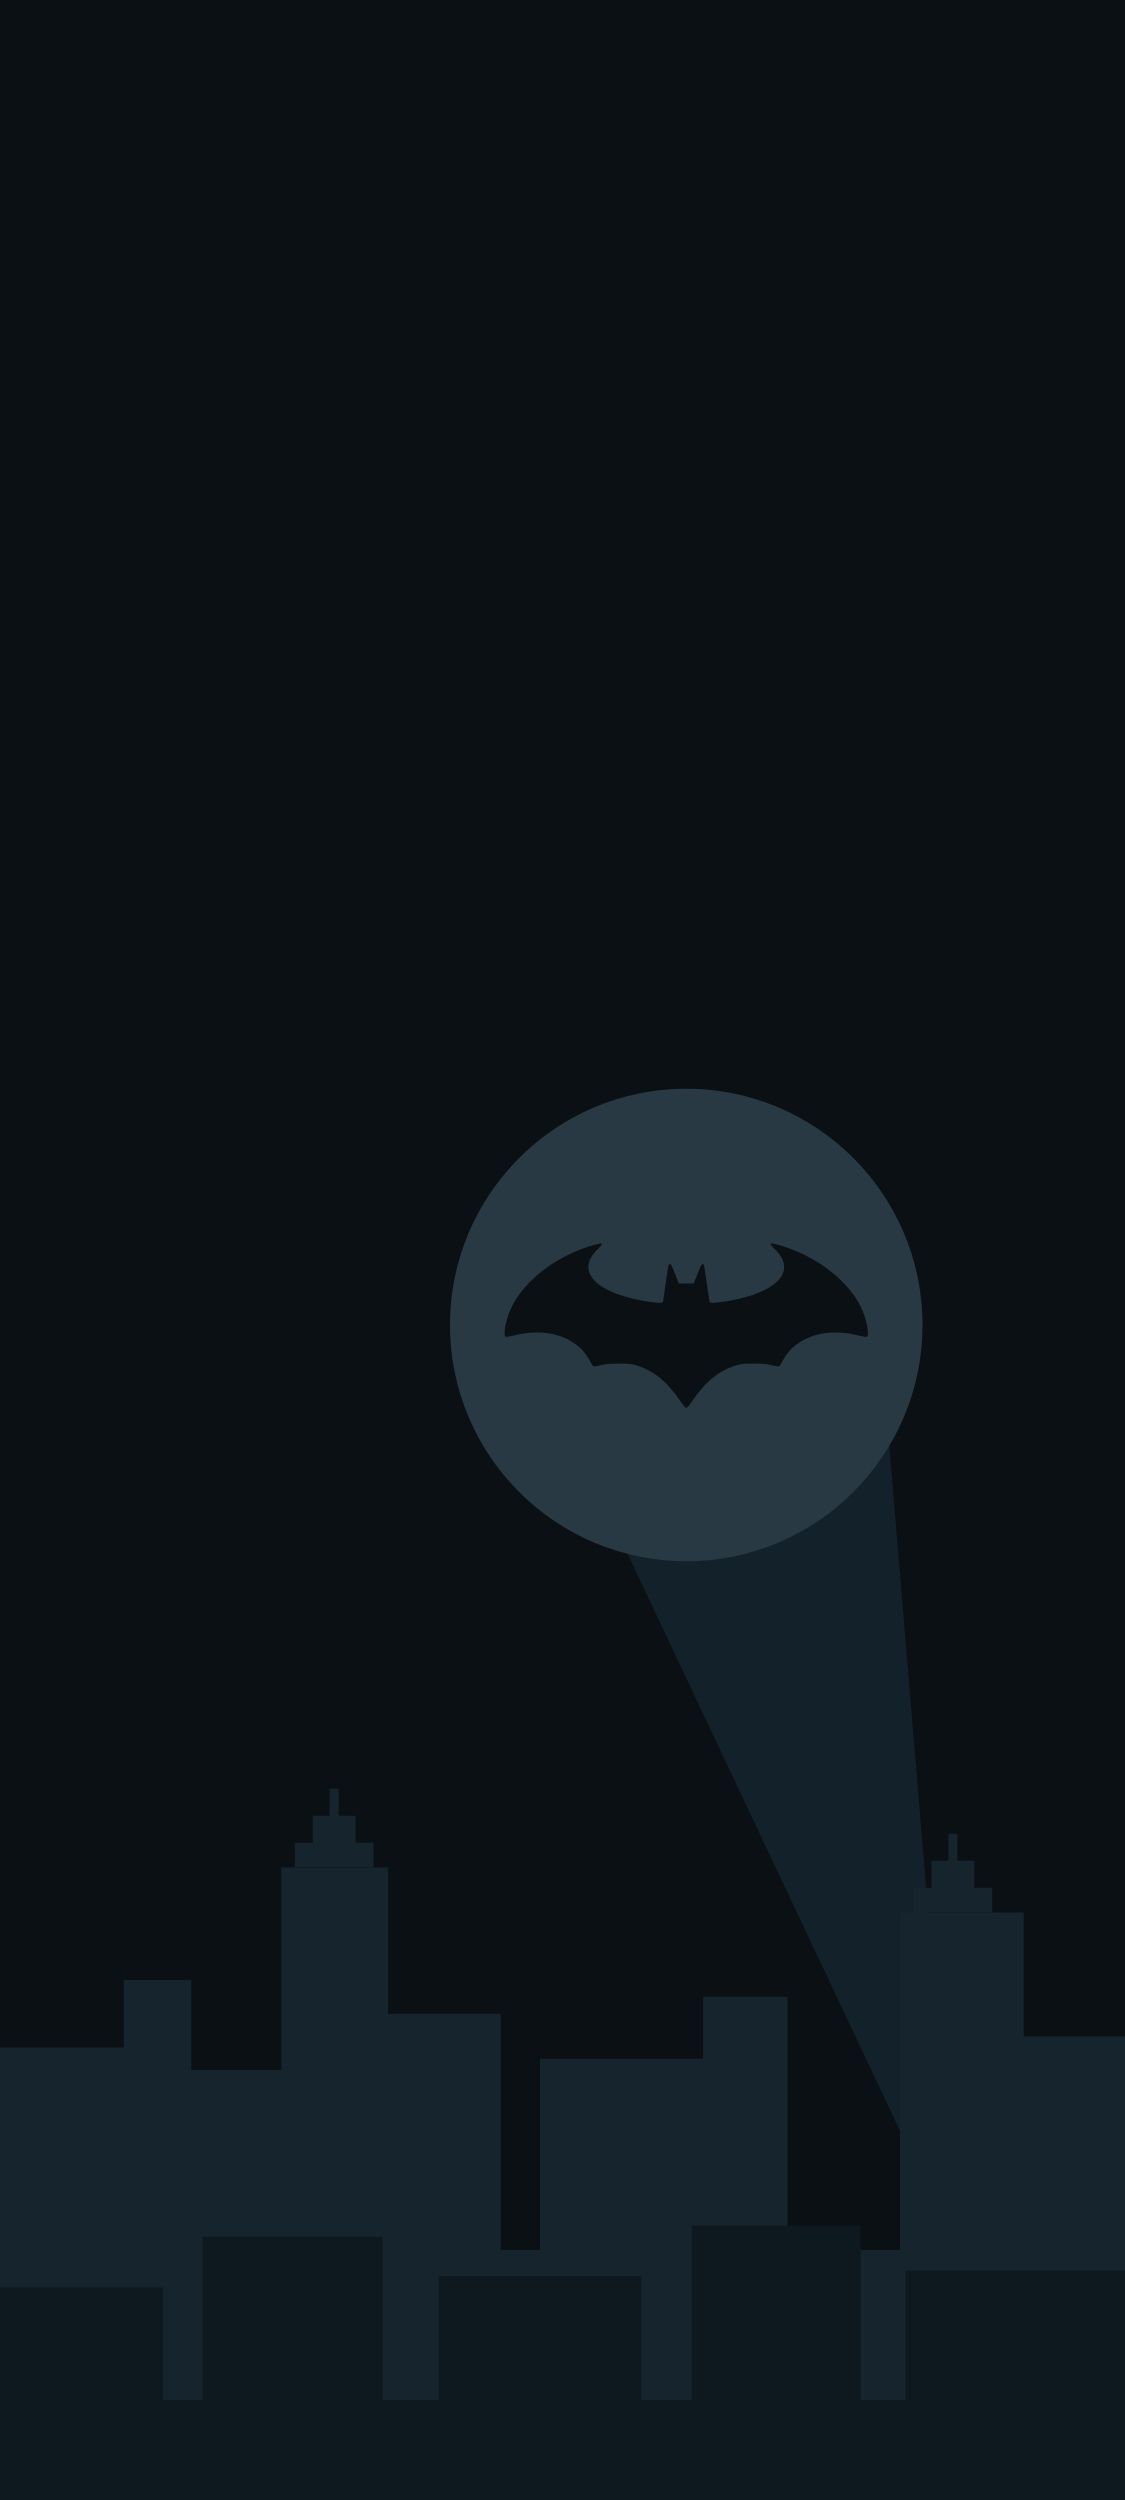
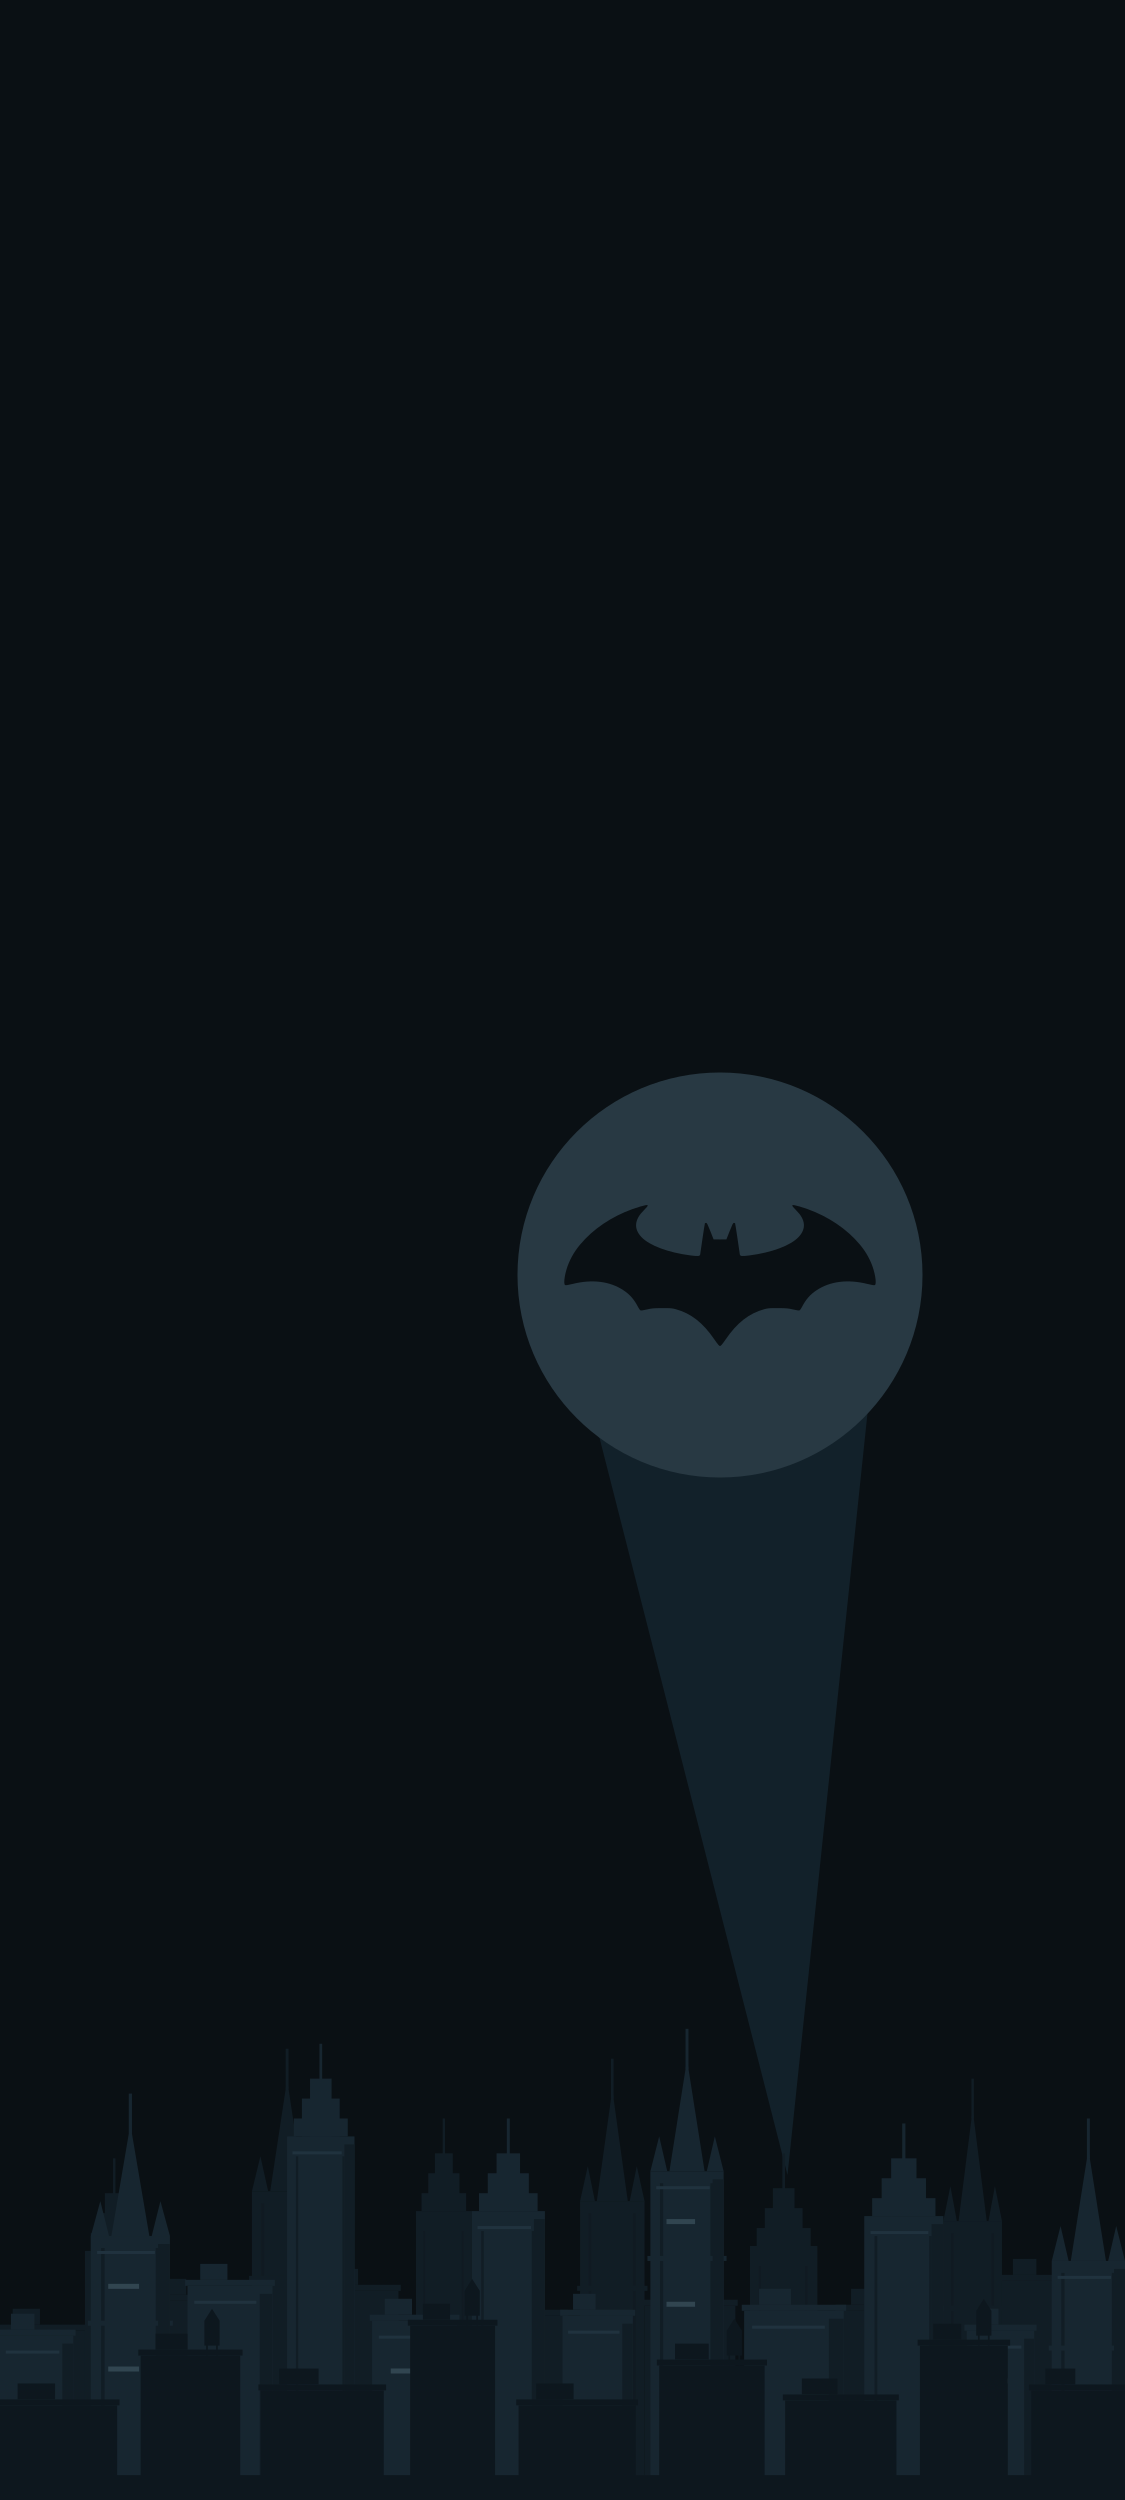
<svg xmlns="http://www.w3.org/2000/svg" width="1440" height="3200" viewBox="0 0 1000 2222.22">
  <rect width="1000" height="2222.22" fill="#0A1014" />
-   <path d="M850 2000L442 1135.78L778 1135.78Z" fill="#12212A" />
-   <circle cx="610" cy="1177.778" r="210" fill="#283943" />
-   <path d="M 610.00 1140.90 L 616.64 1140.87 L 619.99 1132.34 C 622.69 1125.47 623.57 1123.74 624.35 1123.74 C 624.91 1123.74 625.49 1123.94 625.66 1124.17 C 625.82 1124.43 626.89 1131.52 628.16 1139.99 C 629.33 1148.42 630.47 1155.87 630.57 1156.52 C 631.03 1158.31 632.59 1158.48 640.37 1157.50 C 663.64 1154.54 683.30 1147.18 691.57 1138.33 C 699.61 1129.73 698.76 1120.33 689.06 1110.76 C 682.91 1104.61 683.37 1104.12 692.48 1106.72 C 714.58 1113.10 734.99 1125.08 749.67 1140.25 C 757.78 1148.68 762.69 1155.81 766.76 1165.28 C 770.63 1174.20 772.75 1186.83 770.70 1188.16 C 769.98 1188.62 768.00 1188.29 762.82 1187.05 C 742.45 1181.98 724.09 1184.29 709.99 1193.69 C 703.45 1197.99 698.86 1203.36 694.92 1211.08 C 694.14 1212.64 693.07 1214.10 692.58 1214.43 C 691.93 1214.75 689.85 1214.49 685.94 1213.55 C 680.99 1212.38 678.97 1212.15 670.28 1212.12 C 661.53 1212.05 659.74 1212.22 655.93 1213.22 C 640.04 1217.62 627.71 1227.22 615.79 1244.67 C 611.99 1250.23 610.75 1251.44 610.00 1251.44 C 609.25 1251.44 608.01 1250.23 604.21 1244.67 C 592.29 1227.22 579.96 1217.62 564.07 1213.22 C 560.26 1212.22 558.47 1212.05 549.72 1212.12 C 541.03 1212.15 539.01 1212.38 534.06 1213.55 C 530.15 1214.49 528.07 1214.75 527.42 1214.43 C 526.93 1214.10 525.86 1212.64 525.08 1211.08 C 521.14 1203.36 516.55 1197.99 510.01 1193.69 C 495.91 1184.29 477.55 1181.98 457.18 1187.05 C 452.00 1188.29 450.02 1188.62 449.30 1188.16 C 447.25 1186.83 449.37 1174.20 453.24 1165.28 C 457.31 1155.81 462.22 1148.68 470.33 1140.25 C 485.01 1125.08 505.42 1113.10 527.52 1106.72 C 536.63 1104.12 537.09 1104.61 530.94 1110.76 C 521.24 1120.33 520.39 1129.73 528.43 1138.33 C 536.70 1147.18 556.36 1154.54 579.63 1157.50 C 587.41 1158.48 588.97 1158.31 589.43 1156.52 C 589.53 1155.87 590.67 1148.42 591.84 1139.99 C 593.11 1131.52 594.18 1124.43 594.34 1124.17 C 594.51 1123.94 595.09 1123.74 595.65 1123.74 C 596.43 1123.74 597.31 1125.47 600.01 1132.34 L 603.36 1140.87 Z" fill="#0A1014" />
-   <polygon points="0,2222.22 0,2000 0,2000 0,1820 110,1820 110,2000 110,2000 110,1760 170,1760 170,2000 170,2000 170,1840 250,1840 250,2000 250,2000 250,1660 345,1660 345,2000 345,2000 345,1790 445,1790 445,2000 480,2000 480,1830 625,1830 625,2000 625,2000 625,1775 700,1775 700,2000 800,2000 800,1700 910,1700 910,2000 910,2000 910,1810 1000,1810 1000,2000 1000,2000 1000,2222.22" fill="#16242D" />
-   <polygon points="262,1660 262,1638 278,1638 278,1614 293,1614 293,1590 301,1590 301,1614 316,1614 316,1638 332,1638 332,1660" fill="#16242D" />
-   <polygon points="812,1700 812,1678 828,1678 828,1654 843,1654 843,1630 851,1630 851,1654 866,1654 866,1678 882,1678 882,1700" fill="#16242D" />
-   <polygon points="0,2222.22 0,2133.33 0,2133.33 0,2033.33 145,2033.33 145,2133.33 180,2133.33 180,1988.33 340,1988.33 340,2133.33 390,2133.33 390,2023.33 570,2023.33 570,2133.33 615,2133.33 615,1978.33 765,1978.33 765,2133.33 805,2133.33 805,2018.33 1000,2018.33 1000,2133.33 1000,2133.33 1000,2222.22" fill="#0E181F" />
+   <path d="M700 1933.33L496 1133.33L784 1133.33Z" fill="#12212A" />
+   <circle cx="640.0" cy="1133.333" r="180.0" fill="#283943" />
+   <path d="M 640.00 1101.72 L 645.69 1101.69 L 648.57 1094.38 C 650.88 1088.50 651.63 1087.02 652.30 1087.02 C 652.78 1087.02 653.28 1087.19 653.42 1087.38 C 653.56 1087.61 654.48 1093.69 655.57 1100.94 C 656.57 1108.17 657.55 1114.56 657.63 1115.11 C 658.02 1116.65 659.36 1116.79 666.03 1115.95 C 685.98 1113.41 702.83 1107.11 709.92 1099.52 C 716.81 1092.15 716.08 1084.09 707.77 1075.89 C 702.50 1070.61 702.89 1070.20 710.70 1072.43 C 729.64 1077.90 747.14 1088.16 759.72 1101.16 C 766.67 1108.39 770.88 1114.50 774.37 1122.62 C 777.69 1130.26 779.50 1141.09 777.74 1142.23 C 777.13 1142.62 775.43 1142.35 770.99 1141.28 C 753.53 1136.93 737.79 1138.91 725.71 1146.98 C 720.10 1150.66 716.17 1155.26 712.79 1161.88 C 712.12 1163.21 711.20 1164.47 710.78 1164.75 C 710.22 1165.03 708.44 1164.80 705.09 1164.00 C 700.85 1162.99 699.12 1162.80 691.67 1162.77 C 684.17 1162.71 682.63 1162.85 679.37 1163.72 C 665.75 1167.48 655.18 1175.71 644.97 1190.67 C 641.70 1195.44 640.64 1196.47 640.00 1196.47 C 639.36 1196.47 638.30 1195.44 635.03 1190.67 C 624.82 1175.71 614.25 1167.48 600.63 1163.72 C 597.37 1162.85 595.83 1162.71 588.33 1162.77 C 580.88 1162.80 579.15 1162.99 574.91 1164.00 C 571.56 1164.80 569.78 1165.03 569.22 1164.75 C 568.80 1164.47 567.88 1163.21 567.21 1161.88 C 563.83 1155.26 559.90 1150.66 554.29 1146.98 C 542.21 1138.91 526.47 1136.93 509.01 1141.28 C 504.57 1142.35 502.87 1142.62 502.26 1142.23 C 500.50 1141.09 502.31 1130.26 505.63 1122.62 C 509.12 1114.50 513.33 1108.39 520.28 1101.16 C 532.86 1088.16 550.36 1077.90 569.30 1072.43 C 577.11 1070.20 577.50 1070.61 572.23 1075.89 C 563.92 1084.09 563.19 1092.15 570.08 1099.52 C 577.17 1107.11 594.02 1113.41 613.97 1115.95 C 620.64 1116.79 621.98 1116.65 622.37 1115.11 C 622.45 1114.56 623.43 1108.17 624.43 1100.94 C 625.52 1093.69 626.44 1087.61 626.58 1087.38 C 626.72 1087.19 627.22 1087.02 627.70 1087.02 C 628.37 1087.02 629.12 1088.50 631.43 1094.38 L 634.31 1101.69 Z" fill="#0A1014" />
+   <g transform="translate(0 2222.22) scale(0.520833 0.885417)">
+     <rect x="0" y="-25" width="1920" height="25" fill="#111D25" />
+     <rect x="0" y="-170" width="145" height="170" fill="#111D25" />
+     <rect x="-4" y="-176" width="153" height="6" fill="#111D25" />
+     <rect x="21.75" y="-192" width="46.4" height="16" fill="#111D25" />
+     <rect x="145" y="-250" width="100" height="250" fill="#111D25" />
+     <rect x="155" y="-268" width="80" height="18" fill="#111D25" />
+     <rect x="167" y="-288" width="56" height="38" fill="#111D25" />
+     <rect x="179" y="-308" width="32" height="58" fill="#111D25" />
+     <rect x="193" y="-343" width="4" height="40" fill="#111D25" />
+     <rect x="158" y="-230" width="3.5" height="230" fill="#101A22" />
+     <rect x="227" y="-230" width="3.5" height="230" fill="#101A22" />
+     <rect x="245" y="-200" width="155" height="200" fill="#111D25" />
+     <rect x="241" y="-206" width="163" height="6" fill="#111D25" />
+     <rect x="268.25" y="-222" width="49.6" height="16" fill="#111D25" />
+     <rect x="430" y="-310" width="120" height="310" fill="#111D25" />
+     <path d="M430 -310L444.4 -345L457.6 -310H522.4L535.6 -345L550 -310ZM461.2 -310L490 -422L518.8 -310Z" fill="#111D25" />
+     <rect x="487.6" y="-453" width="4.8" height="40" fill="#111D25" />
+     <rect x="445.6" y="-298" width="5.4" height="298" fill="#101A22" />
+     <rect x="528.4" y="-298" width="5.4" height="298" fill="#101A22" />
+     <rect x="425" y="-225" width="130" height="5" fill="#111D25" />
+     <rect x="550" y="-210" width="130" height="210" fill="#111D25" />
+     <rect x="546" y="-216" width="138" height="6" fill="#111D25" />
+     <rect x="569.5" y="-232" width="41.6" height="16" fill="#111D25" />
+     <rect x="710" y="-290" width="95" height="290" fill="#111D25" />
+     <rect x="719.5" y="-308" width="76" height="18" fill="#111D25" />
+     <rect x="730.9" y="-328" width="53.2" height="38" fill="#111D25" />
+     <rect x="742.3" y="-348" width="30.4" height="58" fill="#111D25" />
+     <rect x="755.6" y="-383" width="3.8" height="40" fill="#111D25" />
+     <rect x="722.35" y="-270" width="3.325" height="270" fill="#101A22" />
+     <rect x="787.9" y="-270" width="3.325" height="270" fill="#101A22" />
+     <rect x="805" y="-185" width="160" height="185" fill="#111D25" />
+     <rect x="801" y="-191" width="168" height="6" fill="#111D25" />
+     <rect x="829" y="-207" width="51.2" height="16" fill="#111D25" />
+     <rect x="990" y="-300" width="110" height="300" fill="#111D25" />
+     <path d="M990 -300L1003.2 -335L1015.3 -300H1074.7L1086.8 -335L1100 -300ZM1018.6 -300L1045 -412L1071.4 -300Z" fill="#111D25" />
+     <rect x="1042.8" y="-443" width="4.4" height="40" fill="#111D25" />
+     <rect x="1004.3" y="-288" width="4.95" height="288" fill="#101A22" />
+     <rect x="1080.2" y="-288" width="4.95" height="288" fill="#101A22" />
+     <rect x="985" y="-215" width="120" height="5" fill="#111D25" />
+     <rect x="1100" y="-195" width="155" height="195" fill="#111D25" />
+     <rect x="1096" y="-201" width="163" height="6" fill="#111D25" />
+     <rect x="1123.25" y="-217" width="49.6" height="16" fill="#111D25" />
+     <rect x="1280" y="-255" width="115" height="255" fill="#111D25" />
+     <rect x="1291.5" y="-273" width="92" height="18" fill="#111D25" />
+     <rect x="1305.3" y="-293" width="64.4" height="38" fill="#111D25" />
+     <rect x="1319.1" y="-313" width="36.8" height="58" fill="#111D25" />
+     <rect x="1335.2" y="-348" width="4.6" height="40" fill="#111D25" />
+     <rect x="1294.95" y="-235" width="4.025" height="235" fill="#101A22" />
+     <rect x="1374.3" y="-235" width="4.025" height="235" fill="#101A22" />
+     <rect x="1430" y="-190" width="150" height="190" fill="#111D25" />
+     <rect x="1426" y="-196" width="158" height="6" fill="#111D25" />
+     <rect x="1452.5" y="-212" width="48" height="16" fill="#111D25" />
+     <rect x="1610" y="-280" width="100" height="280" fill="#111D25" />
+     <path d="M1610 -280L1622 -315L1633 -280H1687L1698 -315L1710 -280ZM1636 -280L1660 -392L1684 -280Z" fill="#111D25" />
+     <rect x="1658" y="-423" width="4" height="40" fill="#111D25" />
+     <rect x="1623" y="-268" width="4.5" height="268" fill="#101A22" />
+     <rect x="1692" y="-268" width="4.5" height="268" fill="#101A22" />
+     <rect x="1605" y="-195" width="110" height="5" fill="#111D25" />
+     <rect x="1710" y="-220" width="125" height="220" fill="#111D25" />
+     <rect x="1706" y="-226" width="133" height="6" fill="#111D25" />
+     <rect x="1728.75" y="-242" width="40" height="16" fill="#111D25" />
+     <rect x="1835" y="-175" width="85" height="175" fill="#111D25" />
+     <rect x="1831" y="-181" width="93" height="6" fill="#111D25" />
+     <rect x="1847.75" y="-197" width="27.2" height="16" fill="#111D25" />
+     <path d="M1889.4 -210L1902.4 -222L1915.4 -210V-185H1889.4Z" fill="#111D25" />
+     <rect x="1892.4" y="-187" width="3" height="12" fill="#111D25" />
+     <rect x="1909.4" y="-187" width="3" height="12" fill="#111D25" />
+     <rect x="0" y="-25" width="1920" height="25" fill="#172630" />
+     <rect x="0" y="-165" width="125" height="165" fill="#172630" />
+     <rect x="-4" y="-171" width="133" height="6" fill="#172630" />
+     <rect x="18.75" y="-187" width="40" height="16" fill="#172630" />
+     <rect x="106.25" y="-157" width="18.75" height="157" fill="#111D25" />
+     <rect x="10" y="-150" width="91.25" height="3" fill="#20323E" />
+     <rect x="155" y="-265" width="135" height="265" fill="#172630" />
+     <path d="M155 -265L171.2 -300L186.05 -265H258.95L273.8 -300L290 -265ZM190.1 -265L222.5 -377L254.9 -265Z" fill="#172630" />
+     <rect x="219.8" y="-408" width="5.4" height="40" fill="#172630" />
+     <rect x="172.55" y="-253" width="6.075" height="253" fill="#111D25" />
+     <rect x="265.7" y="-253" width="6.075" height="253" fill="#111D25" />
+     <rect x="150" y="-180" width="145" height="5" fill="#172630" />
+     <rect x="269.75" y="-257" width="20.25" height="257" fill="#111D25" />
+     <rect x="184.7" y="-217" width="52.65" height="5" fill="#314550" />
+     <rect x="184.7" y="-134" width="52.65" height="5" fill="#314550" />
+     <rect x="165.8" y="-250" width="98.55" height="3" fill="#20323E" />
+     <rect x="320" y="-215" width="145" height="215" fill="#172630" />
+     <rect x="316" y="-221" width="153" height="6" fill="#172630" />
+     <rect x="341.75" y="-237" width="46.4" height="16" fill="#172630" />
+     <rect x="443.25" y="-207" width="21.75" height="207" fill="#111D25" />
+     <rect x="331.6" y="-200" width="105.85" height="3" fill="#20323E" />
+     <rect x="490" y="-365" width="115" height="365" fill="#172630" />
+     <rect x="501.5" y="-383" width="92" height="18" fill="#172630" />
+     <rect x="515.3" y="-403" width="64.4" height="38" fill="#172630" />
+     <rect x="529.1" y="-423" width="36.8" height="58" fill="#172630" />
+     <rect x="545.2" y="-458" width="4.6" height="40" fill="#172630" />
+     <rect x="504.95" y="-345" width="4.025" height="345" fill="#111D25" />
+     <rect x="584.3" y="-345" width="4.025" height="345" fill="#111D25" />
+     <rect x="587.75" y="-357" width="17.25" height="357" fill="#111D25" />
+     <rect x="499.2" y="-350" width="83.95" height="3" fill="#20323E" />
+     <rect x="635" y="-180" width="145" height="180" fill="#172630" />
+     <rect x="631" y="-186" width="153" height="6" fill="#172630" />
+     <rect x="656.75" y="-202" width="46.4" height="16" fill="#172630" />
+     <rect x="758.25" y="-172" width="21.75" height="172" fill="#111D25" />
+     <rect x="666.9" y="-132" width="56.55" height="5" fill="#314550" />
+     <rect x="646.6" y="-165" width="105.85" height="3" fill="#20323E" />
+     <rect x="805" y="-290" width="125" height="290" fill="#172630" />
+     <rect x="817.5" y="-308" width="100" height="18" fill="#172630" />
+     <rect x="832.5" y="-328" width="70" height="38" fill="#172630" />
+     <rect x="847.5" y="-348" width="40" height="58" fill="#172630" />
+     <rect x="865" y="-383" width="5" height="40" fill="#172630" />
+     <rect x="821.25" y="-270" width="4.375" height="270" fill="#111D25" />
+     <rect x="907.5" y="-270" width="4.375" height="270" fill="#111D25" />
+     <rect x="911.25" y="-282" width="18.75" height="282" fill="#111D25" />
+     <rect x="815" y="-275" width="91.25" height="3" fill="#20323E" />
+     <rect x="960" y="-185" width="120" height="185" fill="#172630" />
+     <rect x="956" y="-191" width="128" height="6" fill="#172630" />
+     <rect x="978" y="-207" width="38.4" height="16" fill="#172630" />
+     <rect x="1062" y="-177" width="18" height="177" fill="#111D25" />
+     <rect x="969.6" y="-170" width="87.6" height="3" fill="#20323E" />
+     <rect x="1110" y="-330" width="125" height="330" fill="#172630" />
+     <path d="M1110 -330L1125 -365L1138.75 -330H1206.25L1220 -365L1235 -330ZM1142.5 -330L1172.5 -442L1202.5 -330Z" fill="#172630" />
+     <rect x="1170" y="-473" width="5" height="40" fill="#172630" />
+     <rect x="1126.25" y="-318" width="5.625" height="318" fill="#111D25" />
+     <rect x="1212.5" y="-318" width="5.625" height="318" fill="#111D25" />
+     <rect x="1105" y="-245" width="135" height="5" fill="#172630" />
+     <rect x="1216.25" y="-322" width="18.75" height="322" fill="#111D25" />
+     <rect x="1137.5" y="-282" width="48.75" height="5" fill="#314550" />
+     <rect x="1137.5" y="-199" width="48.75" height="5" fill="#314550" />
+     <rect x="1120" y="-315" width="91.25" height="3" fill="#20323E" />
+     <rect x="1270" y="-190" width="170" height="190" fill="#172630" />
+     <rect x="1266" y="-196" width="178" height="6" fill="#172630" />
+     <rect x="1295.5" y="-212" width="54.4" height="16" fill="#172630" />
+     <rect x="1414.5" y="-182" width="25.5" height="182" fill="#111D25" />
+     <rect x="1283.6" y="-175" width="124.1" height="3" fill="#20323E" />
+     <rect x="1475" y="-285" width="135" height="285" fill="#172630" />
+     <rect x="1488.5" y="-303" width="108" height="18" fill="#172630" />
+     <rect x="1504.7" y="-323" width="75.6" height="38" fill="#172630" />
+     <rect x="1520.9" y="-343" width="43.2" height="58" fill="#172630" />
+     <rect x="1539.8" y="-378" width="5.4" height="40" fill="#172630" />
+     <rect x="1492.55" y="-265" width="4.725" height="265" fill="#111D25" />
+     <rect x="1585.7" y="-265" width="4.725" height="265" fill="#111D25" />
+     <rect x="1589.75" y="-277" width="20.25" height="277" fill="#111D25" />
+     <rect x="1485.8" y="-270" width="98.55" height="3" fill="#20323E" />
+     <rect x="1650" y="-170" width="115" height="170" fill="#172630" />
+     <rect x="1646" y="-176" width="123" height="6" fill="#172630" />
+     <rect x="1667.25" y="-192" width="36.8" height="16" fill="#172630" />
+     <rect x="1747.75" y="-162" width="17.25" height="162" fill="#111D25" />
+     <rect x="1675.3" y="-122" width="44.85" height="5" fill="#314550" />
+     <rect x="1659.2" y="-155" width="83.95" height="3" fill="#20323E" />
+     <rect x="1795" y="-240" width="125" height="240" fill="#172630" />
+     <path d="M1795 -240L1810 -275L1823.75 -240H1891.25L1905 -275L1920 -240ZM1827.5 -240L1857.5 -352L1887.5 -240Z" fill="#172630" />
+     <rect x="1855" y="-383" width="5" height="40" fill="#172630" />
+     <rect x="1811.25" y="-228" width="5.625" height="228" fill="#111D25" />
+     <rect x="1897.5" y="-228" width="5.625" height="228" fill="#111D25" />
+     <rect x="1790" y="-155" width="135" height="5" fill="#172630" />
+     <rect x="1901.25" y="-232" width="18.75" height="232" fill="#111D25" />
+     <rect x="1805" y="-225" width="91.25" height="3" fill="#20323E" />
+     <rect x="0" y="-25" width="1920" height="25" fill="#0D171E" />
+     <rect x="0" y="-95" width="200" height="95" fill="#0D171E" />
+     <rect x="-4" y="-101" width="208" height="6" fill="#0D171E" />
+     <rect x="30" y="-117" width="64" height="16" fill="#0D171E" />
+     <rect x="240" y="-145" width="170" height="145" fill="#0D171E" />
+     <rect x="236" y="-151" width="178" height="6" fill="#0D171E" />
+     <rect x="265.5" y="-167" width="54.4" height="16" fill="#0D171E" />
+     <path d="M348.8 -180L361.8 -192L374.8 -180V-155H348.8Z" fill="#0D171E" />
+     <rect x="351.8" y="-157" width="3" height="12" fill="#0D171E" />
+     <rect x="368.8" y="-157" width="3" height="12" fill="#0D171E" />
+     <rect x="445" y="-110" width="210" height="110" fill="#0D171E" />
+     <rect x="441" y="-116" width="218" height="6" fill="#0D171E" />
+     <rect x="476.5" y="-132" width="67.2" height="16" fill="#0D171E" />
+     <rect x="700" y="-175" width="145" height="175" fill="#0D171E" />
+     <rect x="696" y="-181" width="153" height="6" fill="#0D171E" />
+     <rect x="721.75" y="-197" width="46.4" height="16" fill="#0D171E" />
+     <path d="M792.8 -210L805.8 -222L818.8 -210V-185H792.8Z" fill="#0D171E" />
+     <rect x="795.8" y="-187" width="3" height="12" fill="#0D171E" />
+     <rect x="812.8" y="-187" width="3" height="12" fill="#0D171E" />
+     <rect x="885" y="-95" width="200" height="95" fill="#0D171E" />
+     <rect x="881" y="-101" width="208" height="6" fill="#0D171E" />
+     <rect x="915" y="-117" width="64" height="16" fill="#0D171E" />
+     <rect x="1125" y="-135" width="180" height="135" fill="#0D171E" />
+     <rect x="1121" y="-141" width="188" height="6" fill="#0D171E" />
+     <rect x="1152" y="-157" width="57.6" height="16" fill="#0D171E" />
+     <path d="M1240.2 -170L1253.2 -182L1266.2 -170V-145H1240.2Z" fill="#0D171E" />
+     <rect x="1243.2" y="-147" width="3" height="12" fill="#0D171E" />
+     <rect x="1260.2" y="-147" width="3" height="12" fill="#0D171E" />
+     <rect x="1340" y="-100" width="190" height="100" fill="#0D171E" />
+     <rect x="1336" y="-106" width="198" height="6" fill="#0D171E" />
+     <rect x="1368.5" y="-122" width="60.8" height="16" fill="#0D171E" />
+     <rect x="1570" y="-155" width="150" height="155" fill="#0D171E" />
+     <rect x="1566" y="-161" width="158" height="6" fill="#0D171E" />
+     <rect x="1592.5" y="-177" width="48" height="16" fill="#0D171E" />
+     <path d="M1666 -190L1679 -202L1692 -190V-165H1666Z" fill="#0D171E" />
+     <rect x="1669" y="-167" width="3" height="12" fill="#0D171E" />
+     <rect x="1686" y="-167" width="3" height="12" fill="#0D171E" />
+     <rect x="1760" y="-110" width="160" height="110" fill="#0D171E" />
+     <rect x="1756" y="-116" width="168" height="6" fill="#0D171E" />
+     <rect x="1784" y="-132" width="51.2" height="16" fill="#0D171E" />
+   </g>
</svg>
